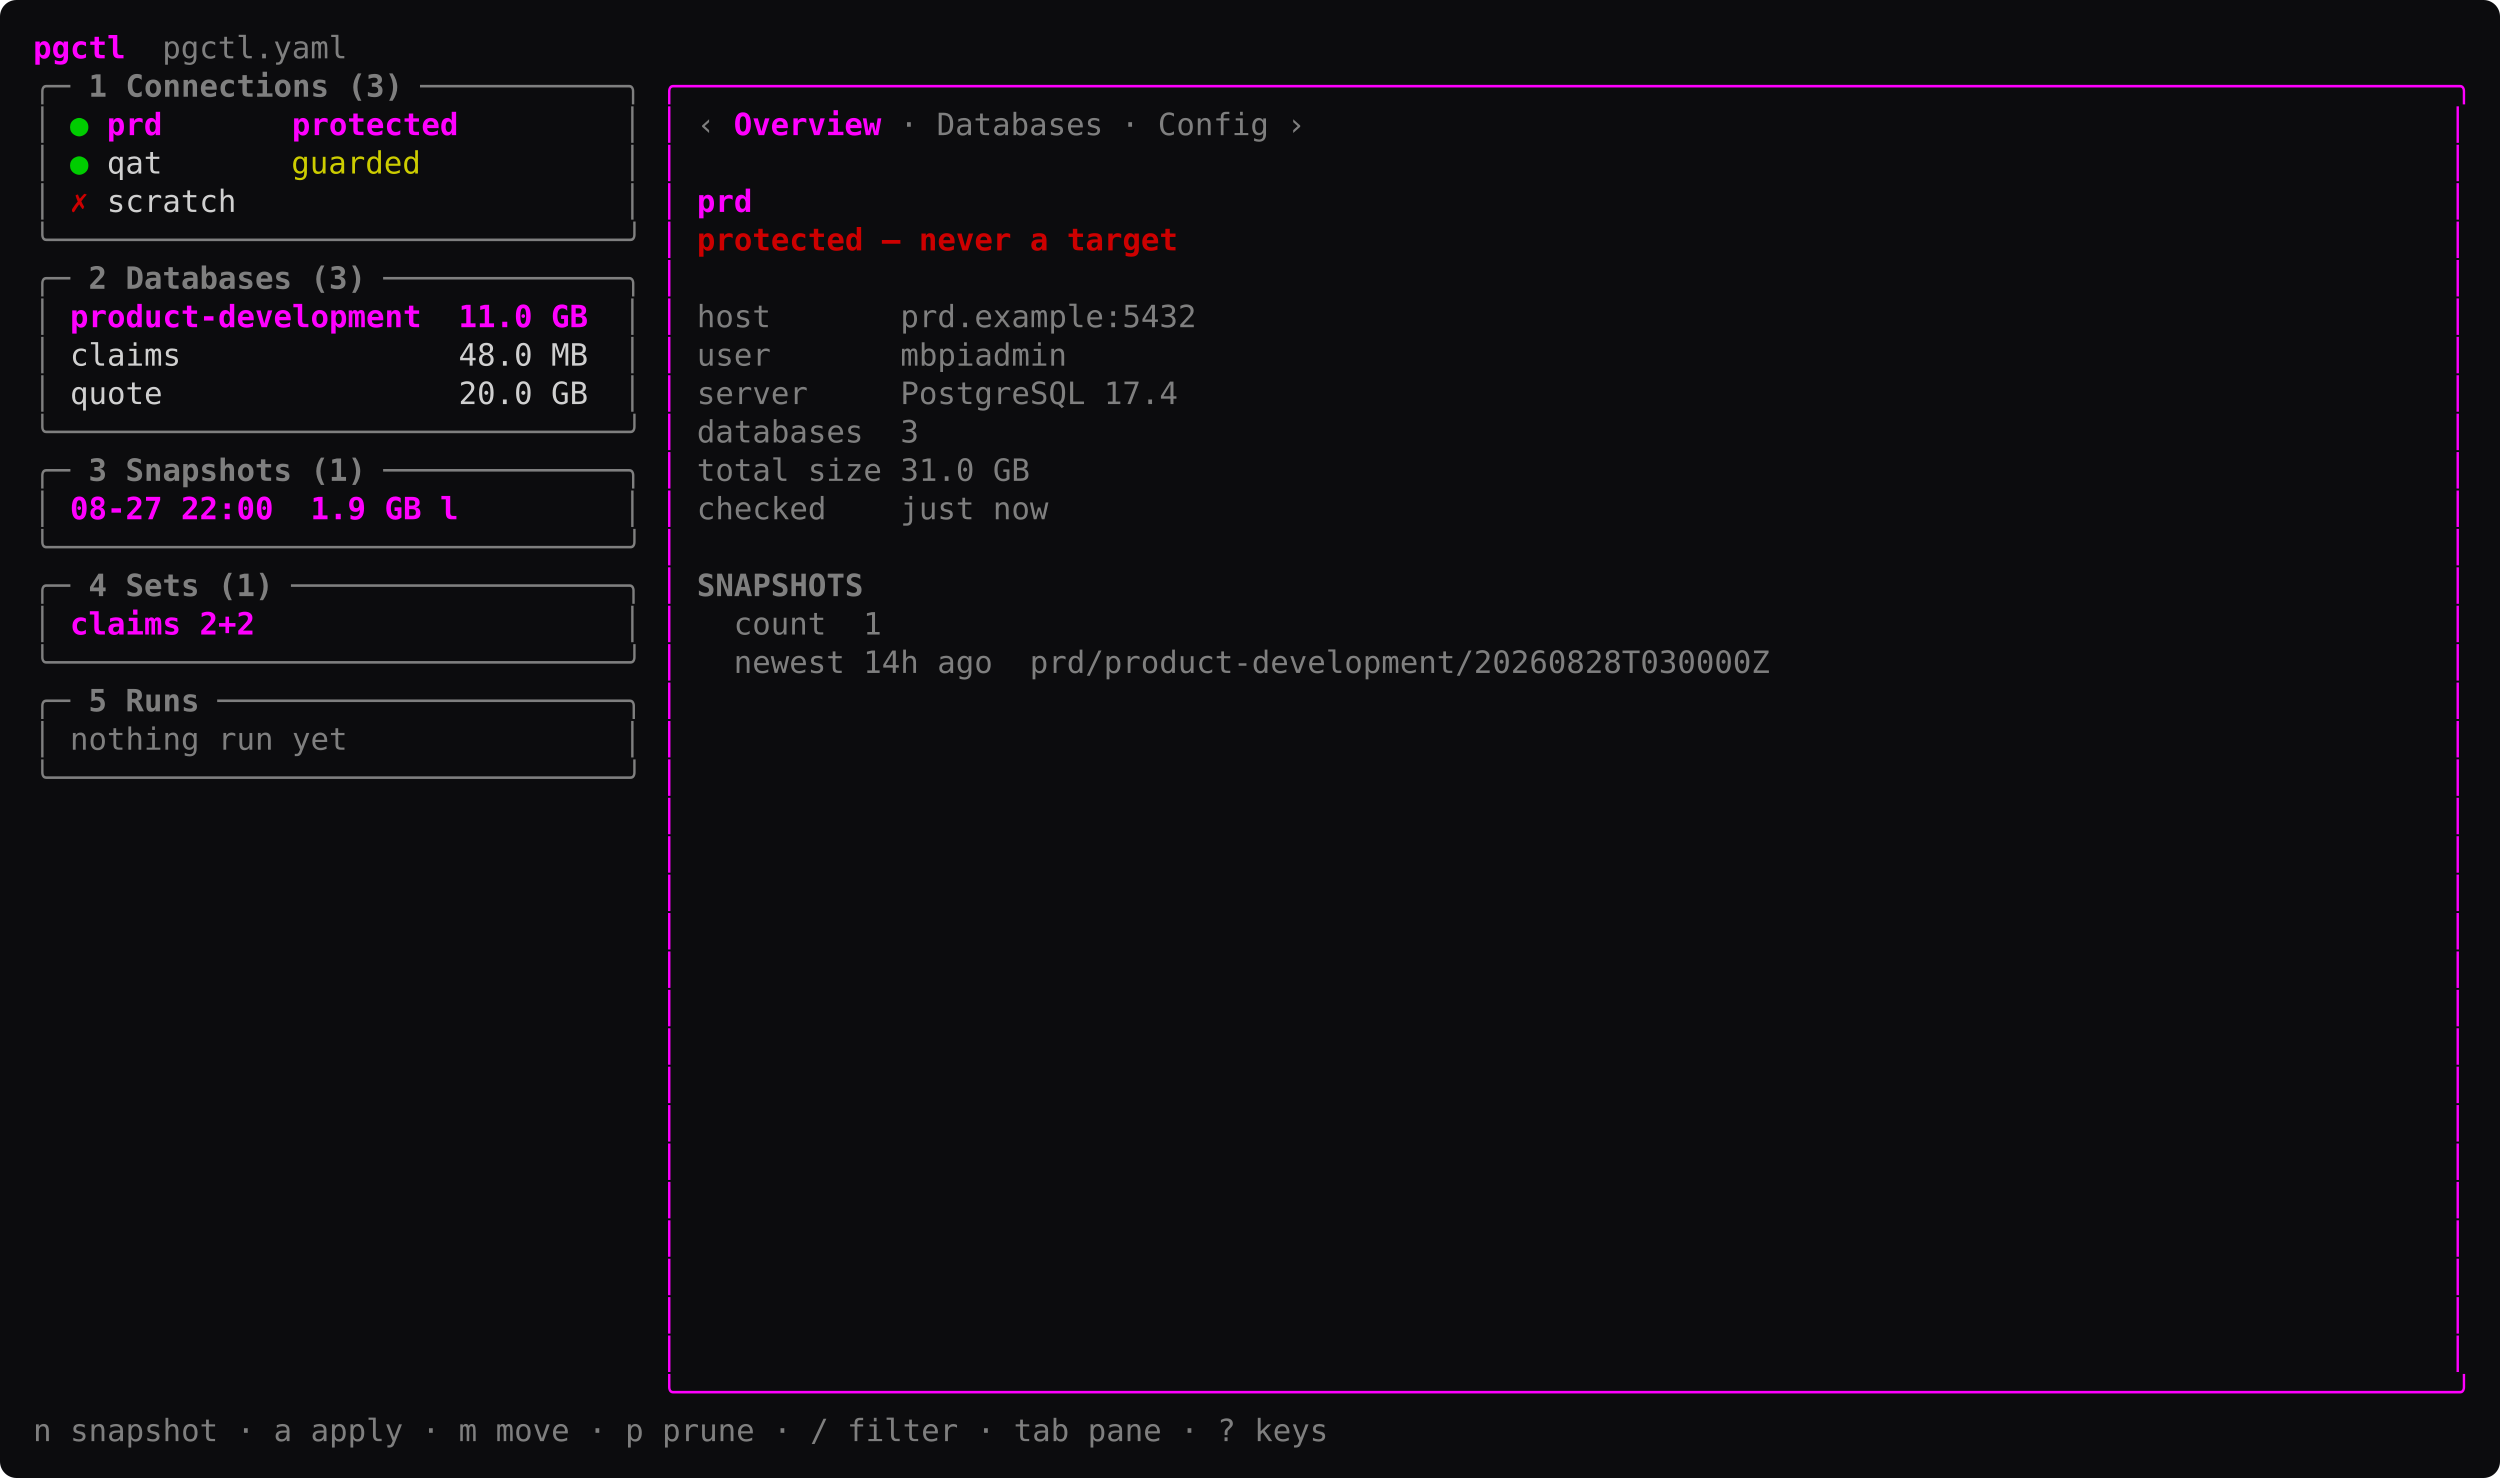
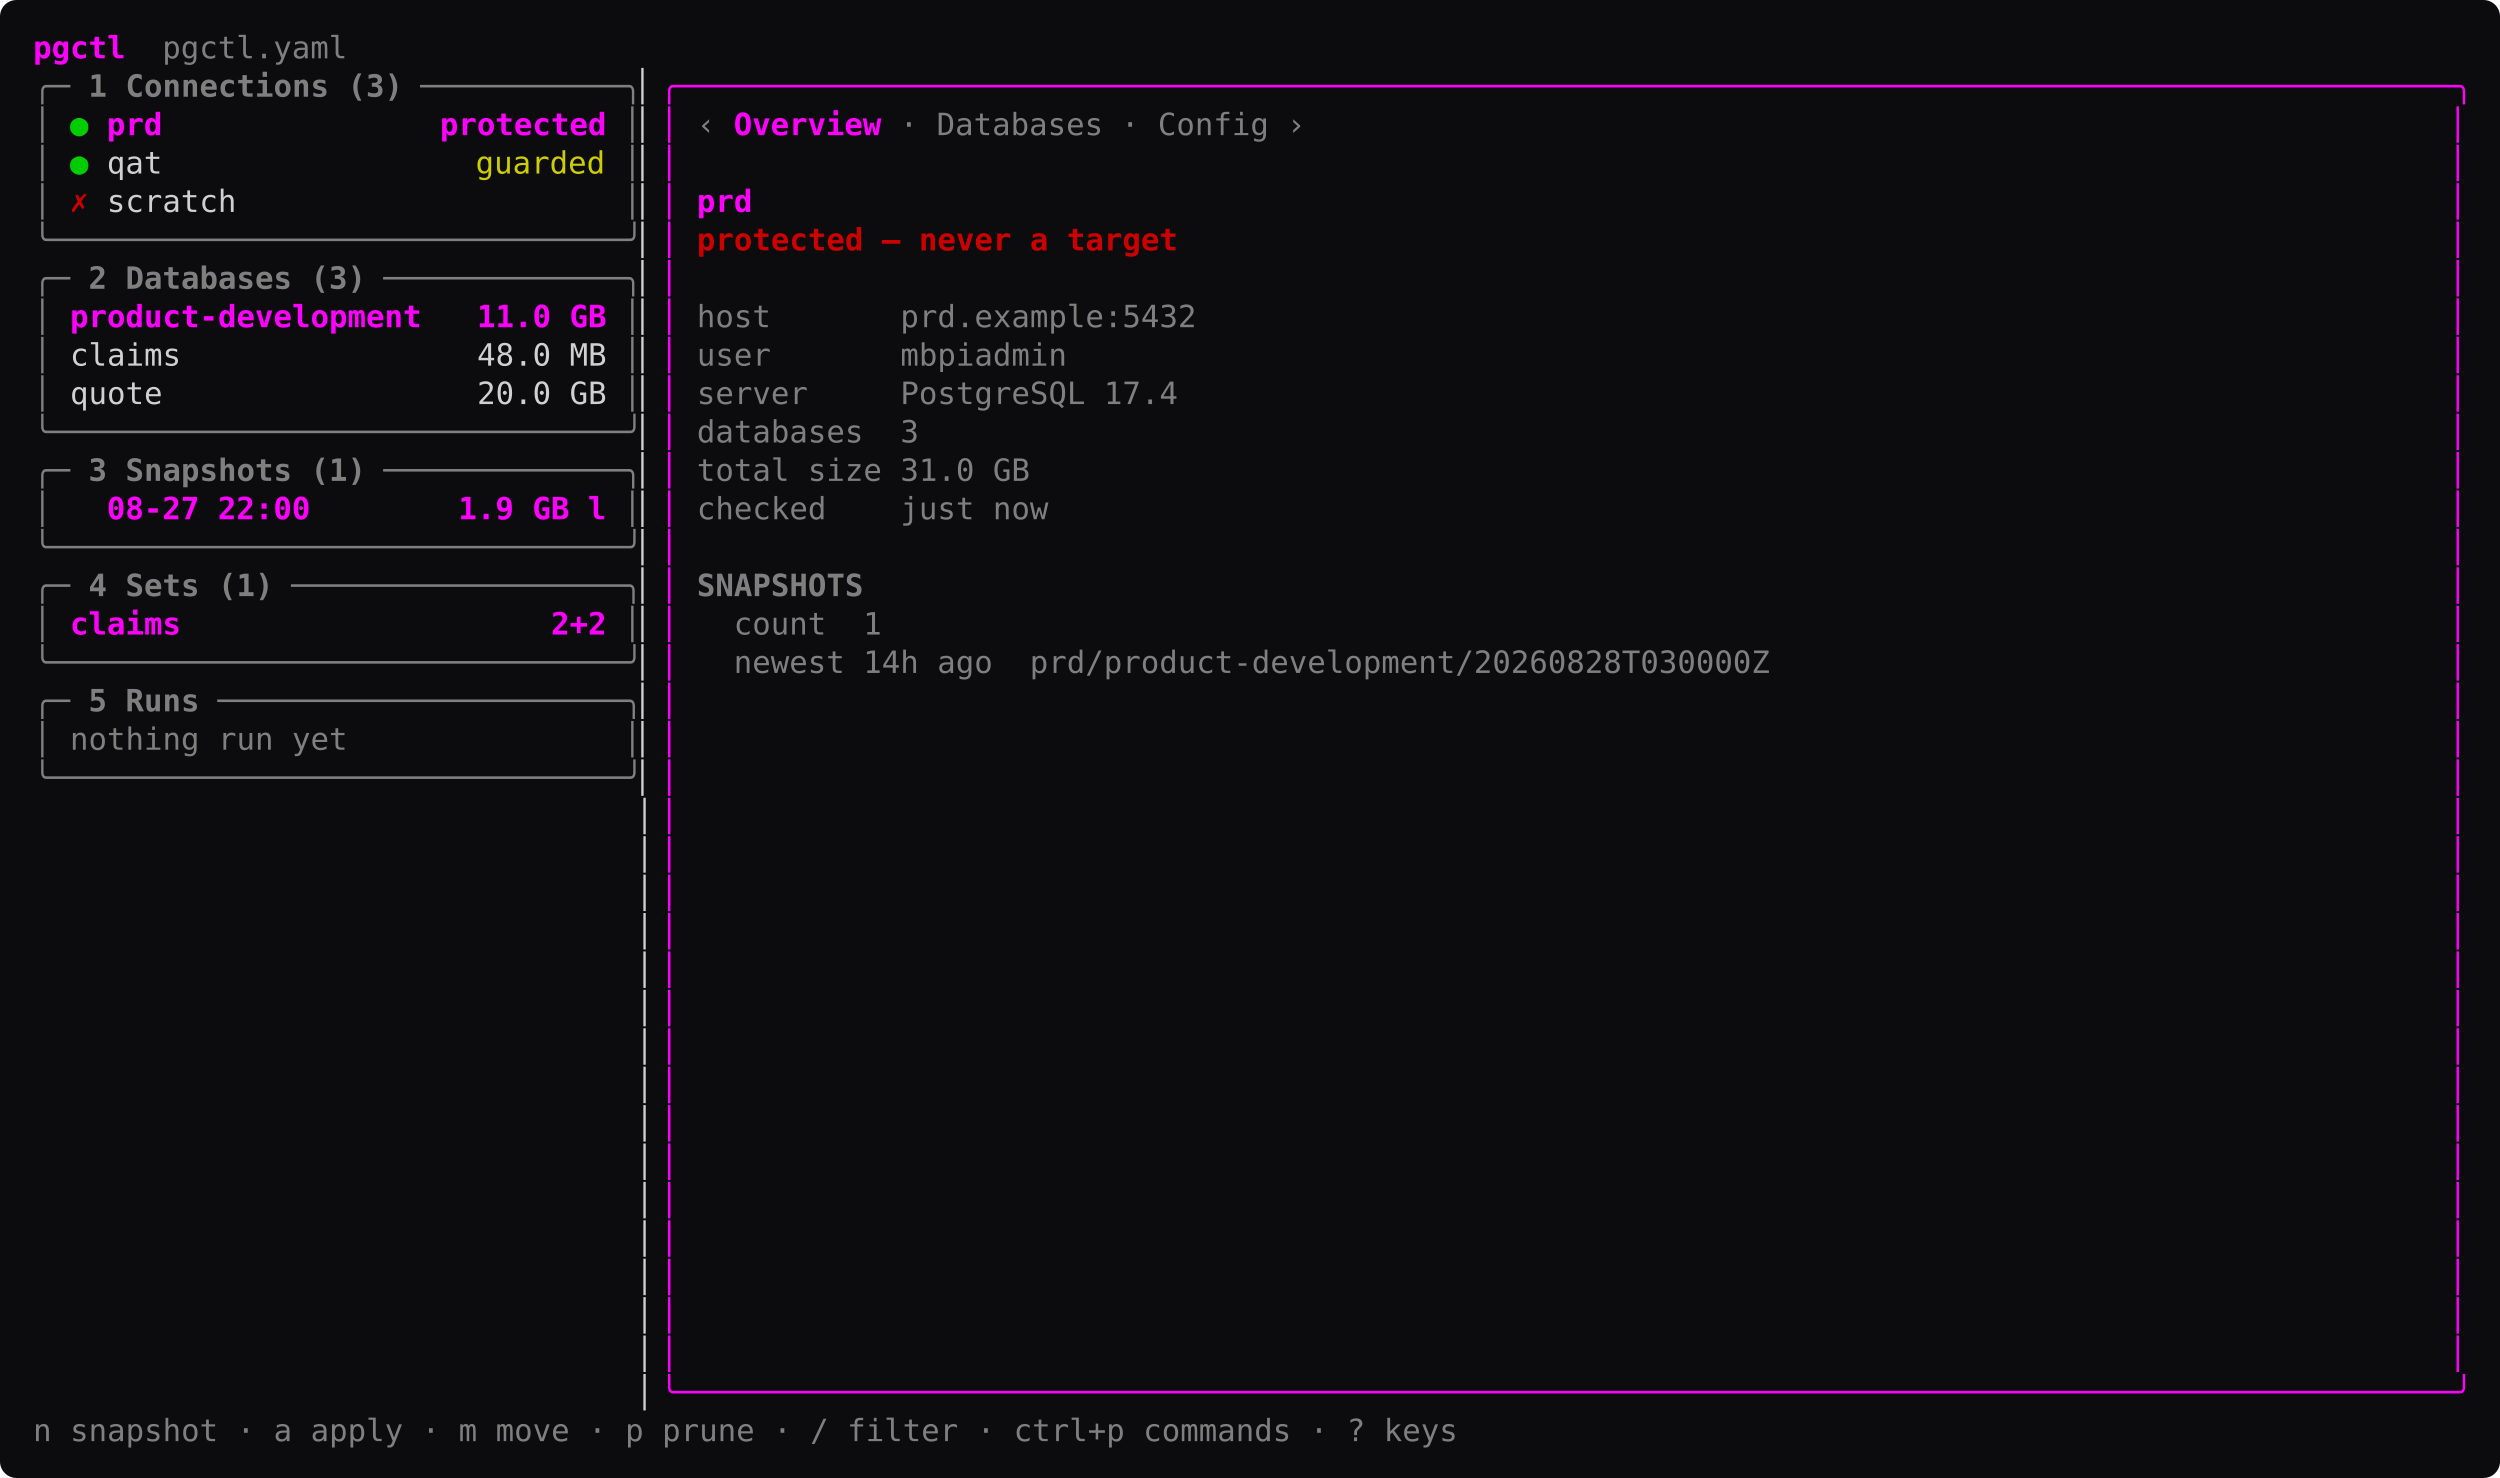
<svg xmlns="http://www.w3.org/2000/svg" width="1057.6" height="625.25" viewBox="0 0 1057.6 625.25" font-family="ui-monospace, 'SF Mono', SFMono-Regular, Menlo, Consolas, 'DejaVu Sans Mono', monospace" font-size="13" role="img">
  <rect width="1057.6" height="625.25" rx="7" fill="#0c0c0e" />
  <text x="14" y="24.68" textLength="39" lengthAdjust="spacing" fill="#ff00ff" font-weight="600" xml:space="preserve">pgctl</text>
  <text x="53" y="24.68" textLength="93.6" lengthAdjust="spacing" fill="#7f7f7f" xml:space="preserve">  pgctl.yaml</text>
  <text x="14" y="40.92" textLength="15.6" lengthAdjust="spacing" fill="#7f7f7f" xml:space="preserve">╭─</text>
  <text x="29.6" y="40.92" textLength="140.4" lengthAdjust="spacing" fill="#7f7f7f" font-weight="600" xml:space="preserve"> 1 Connections (3)</text>
  <text x="177.8" y="40.92" textLength="93.6" lengthAdjust="spacing" fill="#7f7f7f" xml:space="preserve">───────────╮</text>
+   <text x="271.4" y="40.92" textLength="7.8" lengthAdjust="spacing" fill="#d0d0d0" xml:space="preserve">▏</text>
  <text x="279.2" y="40.92" textLength="764.4" lengthAdjust="spacing" fill="#ff00ff" xml:space="preserve">╭────────────────────────────────────────────────────────────────────────────────────────────────╮</text>
  <text x="14" y="57.17" textLength="7.8" lengthAdjust="spacing" fill="#7f7f7f" xml:space="preserve">│</text>
  <text x="29.6" y="57.17" textLength="7.8" lengthAdjust="spacing" fill="#00cd00" xml:space="preserve">●</text>
-   <text x="45.2" y="57.17" textLength="148.2" lengthAdjust="spacing" fill="#ff00ff" font-weight="600" xml:space="preserve">prd       protected</text>
+   <text x="45.2" y="57.17" textLength="210.6" lengthAdjust="spacing" fill="#ff00ff" font-weight="600" xml:space="preserve">prd               protected</text>
  <text x="263.6" y="57.17" textLength="7.8" lengthAdjust="spacing" fill="#7f7f7f" xml:space="preserve">│</text>
+   <text x="271.4" y="57.17" textLength="7.8" lengthAdjust="spacing" fill="#d0d0d0" xml:space="preserve">▏</text>
  <text x="279.2" y="57.17" textLength="7.8" lengthAdjust="spacing" fill="#ff00ff" xml:space="preserve">│</text>
  <text x="294.8" y="57.17" textLength="7.8" lengthAdjust="spacing" fill="#7f7f7f" xml:space="preserve">‹</text>
  <text x="310.4" y="57.17" textLength="7.8" lengthAdjust="spacing" fill="#ff00ff" font-weight="600" xml:space="preserve">O</text>
  <text x="318.2" y="57.17" textLength="7.8" lengthAdjust="spacing" fill="#ff00ff" font-weight="600" xml:space="preserve">v</text>
  <text x="326" y="57.17" textLength="7.8" lengthAdjust="spacing" fill="#ff00ff" font-weight="600" xml:space="preserve">e</text>
  <text x="333.8" y="57.17" textLength="7.8" lengthAdjust="spacing" fill="#ff00ff" font-weight="600" xml:space="preserve">r</text>
  <text x="341.6" y="57.17" textLength="7.8" lengthAdjust="spacing" fill="#ff00ff" font-weight="600" xml:space="preserve">v</text>
  <text x="349.4" y="57.17" textLength="7.8" lengthAdjust="spacing" fill="#ff00ff" font-weight="600" xml:space="preserve">i</text>
  <text x="357.2" y="57.17" textLength="7.8" lengthAdjust="spacing" fill="#ff00ff" font-weight="600" xml:space="preserve">e</text>
  <text x="365" y="57.17" textLength="7.8" lengthAdjust="spacing" fill="#ff00ff" font-weight="600" xml:space="preserve">w</text>
  <text x="380.6" y="57.17" textLength="7.8" lengthAdjust="spacing" fill="#7f7f7f" xml:space="preserve">·</text>
  <text x="388.4" y="57.17" textLength="78" lengthAdjust="spacing" fill="#7f7f7f" xml:space="preserve"> Databases</text>
  <text x="474.2" y="57.17" textLength="7.8" lengthAdjust="spacing" fill="#7f7f7f" xml:space="preserve">·</text>
  <text x="482" y="57.17" textLength="54.6" lengthAdjust="spacing" fill="#7f7f7f" xml:space="preserve"> Config</text>
  <text x="544.4" y="57.17" textLength="7.8" lengthAdjust="spacing" fill="#7f7f7f" xml:space="preserve">›</text>
  <text x="1035.8" y="57.17" textLength="7.8" lengthAdjust="spacing" fill="#ff00ff" xml:space="preserve">│</text>
  <text x="14" y="73.42" textLength="7.8" lengthAdjust="spacing" fill="#7f7f7f" xml:space="preserve">│</text>
  <text x="29.6" y="73.42" textLength="7.8" lengthAdjust="spacing" fill="#00cd00" xml:space="preserve">●</text>
  <text x="45.2" y="73.42" textLength="23.4" lengthAdjust="spacing" fill="#d0d0d0" xml:space="preserve">qat</text>
-   <text x="115.4" y="73.42" textLength="62.4" lengthAdjust="spacing" fill="#cdcd00" xml:space="preserve"> guarded</text>
+   <text x="201.2" y="73.42" textLength="54.6" lengthAdjust="spacing" fill="#cdcd00" xml:space="preserve">guarded</text>
  <text x="263.6" y="73.42" textLength="7.8" lengthAdjust="spacing" fill="#7f7f7f" xml:space="preserve">│</text>
+   <text x="271.4" y="73.42" textLength="7.8" lengthAdjust="spacing" fill="#d0d0d0" xml:space="preserve">▏</text>
  <text x="279.2" y="73.42" textLength="7.8" lengthAdjust="spacing" fill="#ff00ff" xml:space="preserve">│</text>
  <text x="1035.8" y="73.42" textLength="7.8" lengthAdjust="spacing" fill="#ff00ff" xml:space="preserve">│</text>
  <text x="14" y="89.67" textLength="7.8" lengthAdjust="spacing" fill="#7f7f7f" xml:space="preserve">│</text>
  <text x="29.6" y="89.67" textLength="7.8" lengthAdjust="spacing" fill="#cd0000" font-weight="600" xml:space="preserve">✗</text>
  <text x="45.2" y="89.67" textLength="54.6" lengthAdjust="spacing" fill="#d0d0d0" xml:space="preserve">scratch</text>
  <text x="263.6" y="89.67" textLength="7.8" lengthAdjust="spacing" fill="#7f7f7f" xml:space="preserve">│</text>
+   <text x="271.4" y="89.67" textLength="7.8" lengthAdjust="spacing" fill="#d0d0d0" xml:space="preserve">▏</text>
  <text x="279.2" y="89.67" textLength="7.8" lengthAdjust="spacing" fill="#ff00ff" xml:space="preserve">│</text>
  <text x="294.8" y="89.67" textLength="23.4" lengthAdjust="spacing" fill="#ff00ff" font-weight="600" xml:space="preserve">prd</text>
  <text x="1035.8" y="89.67" textLength="7.8" lengthAdjust="spacing" fill="#ff00ff" xml:space="preserve">│</text>
  <text x="14" y="105.92" textLength="257.4" lengthAdjust="spacing" fill="#7f7f7f" xml:space="preserve">╰───────────────────────────────╯</text>
+   <text x="271.4" y="105.92" textLength="7.8" lengthAdjust="spacing" fill="#d0d0d0" xml:space="preserve">▏</text>
  <text x="279.2" y="105.92" textLength="7.8" lengthAdjust="spacing" fill="#ff00ff" xml:space="preserve">│</text>
  <text x="294.8" y="105.92" textLength="202.8" lengthAdjust="spacing" fill="#cd0000" font-weight="600" xml:space="preserve">protected — never a target</text>
  <text x="1035.8" y="105.92" textLength="7.8" lengthAdjust="spacing" fill="#ff00ff" xml:space="preserve">│</text>
  <text x="14" y="122.17" textLength="15.6" lengthAdjust="spacing" fill="#7f7f7f" xml:space="preserve">╭─</text>
  <text x="29.6" y="122.17" textLength="124.8" lengthAdjust="spacing" fill="#7f7f7f" font-weight="600" xml:space="preserve"> 2 Databases (3)</text>
  <text x="162.2" y="122.17" textLength="109.2" lengthAdjust="spacing" fill="#7f7f7f" xml:space="preserve">─────────────╮</text>
+   <text x="271.4" y="122.17" textLength="7.8" lengthAdjust="spacing" fill="#d0d0d0" xml:space="preserve">▏</text>
  <text x="279.2" y="122.17" textLength="7.8" lengthAdjust="spacing" fill="#ff00ff" xml:space="preserve">│</text>
  <text x="1035.8" y="122.17" textLength="7.8" lengthAdjust="spacing" fill="#ff00ff" xml:space="preserve">│</text>
  <text x="14" y="138.43" textLength="7.8" lengthAdjust="spacing" fill="#7f7f7f" xml:space="preserve">│</text>
-   <text x="29.6" y="138.43" textLength="218.4" lengthAdjust="spacing" fill="#ff00ff" font-weight="600" xml:space="preserve">product-development  11.0 GB</text>
+   <text x="29.6" y="138.43" textLength="226.2" lengthAdjust="spacing" fill="#ff00ff" font-weight="600" xml:space="preserve">product-development   11.0 GB</text>
  <text x="263.6" y="138.43" textLength="7.8" lengthAdjust="spacing" fill="#7f7f7f" xml:space="preserve">│</text>
+   <text x="271.4" y="138.43" textLength="7.8" lengthAdjust="spacing" fill="#d0d0d0" xml:space="preserve">▏</text>
  <text x="279.2" y="138.43" textLength="7.8" lengthAdjust="spacing" fill="#ff00ff" xml:space="preserve">│</text>
  <text x="294.8" y="138.43" textLength="210.6" lengthAdjust="spacing" fill="#7f7f7f" xml:space="preserve">host       prd.example:5432</text>
  <text x="1035.8" y="138.43" textLength="7.8" lengthAdjust="spacing" fill="#ff00ff" xml:space="preserve">│</text>
  <text x="14" y="154.68" textLength="7.8" lengthAdjust="spacing" fill="#7f7f7f" xml:space="preserve">│</text>
-   <text x="21.8" y="154.68" textLength="226.2" lengthAdjust="spacing" fill="#d0d0d0" xml:space="preserve"> claims               48.0 MB</text>
+   <text x="21.8" y="154.68" textLength="234" lengthAdjust="spacing" fill="#d0d0d0" xml:space="preserve"> claims                48.0 MB</text>
  <text x="263.6" y="154.68" textLength="7.8" lengthAdjust="spacing" fill="#7f7f7f" xml:space="preserve">│</text>
+   <text x="271.4" y="154.68" textLength="7.8" lengthAdjust="spacing" fill="#d0d0d0" xml:space="preserve">▏</text>
  <text x="279.2" y="154.68" textLength="7.8" lengthAdjust="spacing" fill="#ff00ff" xml:space="preserve">│</text>
  <text x="294.8" y="154.68" textLength="156" lengthAdjust="spacing" fill="#7f7f7f" xml:space="preserve">user       mbpiadmin</text>
  <text x="1035.8" y="154.68" textLength="7.8" lengthAdjust="spacing" fill="#ff00ff" xml:space="preserve">│</text>
  <text x="14" y="170.93" textLength="7.8" lengthAdjust="spacing" fill="#7f7f7f" xml:space="preserve">│</text>
-   <text x="21.8" y="170.93" textLength="226.2" lengthAdjust="spacing" fill="#d0d0d0" xml:space="preserve"> quote                20.0 GB</text>
+   <text x="21.8" y="170.93" textLength="234" lengthAdjust="spacing" fill="#d0d0d0" xml:space="preserve"> quote                 20.0 GB</text>
  <text x="263.6" y="170.93" textLength="7.8" lengthAdjust="spacing" fill="#7f7f7f" xml:space="preserve">│</text>
+   <text x="271.4" y="170.93" textLength="7.8" lengthAdjust="spacing" fill="#d0d0d0" xml:space="preserve">▏</text>
  <text x="279.2" y="170.93" textLength="7.8" lengthAdjust="spacing" fill="#ff00ff" xml:space="preserve">│</text>
  <text x="294.8" y="170.93" textLength="202.8" lengthAdjust="spacing" fill="#7f7f7f" xml:space="preserve">server     PostgreSQL 17.4</text>
  <text x="1035.8" y="170.93" textLength="7.8" lengthAdjust="spacing" fill="#ff00ff" xml:space="preserve">│</text>
  <text x="14" y="187.18" textLength="257.4" lengthAdjust="spacing" fill="#7f7f7f" xml:space="preserve">╰───────────────────────────────╯</text>
+   <text x="271.4" y="187.18" textLength="7.8" lengthAdjust="spacing" fill="#d0d0d0" xml:space="preserve">▏</text>
  <text x="279.2" y="187.18" textLength="7.8" lengthAdjust="spacing" fill="#ff00ff" xml:space="preserve">│</text>
  <text x="294.8" y="187.18" textLength="93.6" lengthAdjust="spacing" fill="#7f7f7f" xml:space="preserve">databases  3</text>
  <text x="1035.8" y="187.18" textLength="7.8" lengthAdjust="spacing" fill="#ff00ff" xml:space="preserve">│</text>
  <text x="14" y="203.43" textLength="15.6" lengthAdjust="spacing" fill="#7f7f7f" xml:space="preserve">╭─</text>
  <text x="29.6" y="203.43" textLength="124.8" lengthAdjust="spacing" fill="#7f7f7f" font-weight="600" xml:space="preserve"> 3 Snapshots (1)</text>
  <text x="162.2" y="203.43" textLength="109.2" lengthAdjust="spacing" fill="#7f7f7f" xml:space="preserve">─────────────╮</text>
+   <text x="271.4" y="203.43" textLength="7.8" lengthAdjust="spacing" fill="#d0d0d0" xml:space="preserve">▏</text>
  <text x="279.2" y="203.43" textLength="7.8" lengthAdjust="spacing" fill="#ff00ff" xml:space="preserve">│</text>
  <text x="294.8" y="203.43" textLength="140.4" lengthAdjust="spacing" fill="#7f7f7f" xml:space="preserve">total size 31.0 GB</text>
  <text x="1035.8" y="203.43" textLength="7.8" lengthAdjust="spacing" fill="#ff00ff" xml:space="preserve">│</text>
  <text x="14" y="219.68" textLength="7.8" lengthAdjust="spacing" fill="#7f7f7f" xml:space="preserve">│</text>
-   <text x="29.6" y="219.68" textLength="163.8" lengthAdjust="spacing" fill="#ff00ff" font-weight="600" xml:space="preserve">08-27 22:00  1.9 GB l</text>
+   <text x="45.2" y="219.68" textLength="210.6" lengthAdjust="spacing" fill="#ff00ff" font-weight="600" xml:space="preserve">08-27 22:00        1.9 GB l</text>
  <text x="263.6" y="219.68" textLength="7.8" lengthAdjust="spacing" fill="#7f7f7f" xml:space="preserve">│</text>
+   <text x="271.4" y="219.68" textLength="7.8" lengthAdjust="spacing" fill="#d0d0d0" xml:space="preserve">▏</text>
  <text x="279.2" y="219.68" textLength="7.8" lengthAdjust="spacing" fill="#ff00ff" xml:space="preserve">│</text>
  <text x="294.8" y="219.68" textLength="148.2" lengthAdjust="spacing" fill="#7f7f7f" xml:space="preserve">checked    just now</text>
  <text x="1035.8" y="219.68" textLength="7.8" lengthAdjust="spacing" fill="#ff00ff" xml:space="preserve">│</text>
  <text x="14" y="235.93" textLength="257.4" lengthAdjust="spacing" fill="#7f7f7f" xml:space="preserve">╰───────────────────────────────╯</text>
+   <text x="271.4" y="235.93" textLength="7.8" lengthAdjust="spacing" fill="#d0d0d0" xml:space="preserve">▏</text>
  <text x="279.2" y="235.93" textLength="7.8" lengthAdjust="spacing" fill="#ff00ff" xml:space="preserve">│</text>
  <text x="1035.8" y="235.93" textLength="7.8" lengthAdjust="spacing" fill="#ff00ff" xml:space="preserve">│</text>
  <text x="14" y="252.18" textLength="15.6" lengthAdjust="spacing" fill="#7f7f7f" xml:space="preserve">╭─</text>
  <text x="29.6" y="252.18" textLength="85.8" lengthAdjust="spacing" fill="#7f7f7f" font-weight="600" xml:space="preserve"> 4 Sets (1)</text>
  <text x="123.2" y="252.18" textLength="148.2" lengthAdjust="spacing" fill="#7f7f7f" xml:space="preserve">──────────────────╮</text>
+   <text x="271.4" y="252.18" textLength="7.8" lengthAdjust="spacing" fill="#d0d0d0" xml:space="preserve">▏</text>
  <text x="279.2" y="252.18" textLength="7.8" lengthAdjust="spacing" fill="#ff00ff" xml:space="preserve">│</text>
  <text x="294.8" y="252.18" textLength="70.2" lengthAdjust="spacing" fill="#7f7f7f" font-weight="600" xml:space="preserve">SNAPSHOTS</text>
  <text x="1035.8" y="252.18" textLength="7.8" lengthAdjust="spacing" fill="#ff00ff" xml:space="preserve">│</text>
  <text x="14" y="268.43" textLength="7.8" lengthAdjust="spacing" fill="#7f7f7f" xml:space="preserve">│</text>
-   <text x="29.6" y="268.43" textLength="78" lengthAdjust="spacing" fill="#ff00ff" font-weight="600" xml:space="preserve">claims 2+2</text>
+   <text x="29.6" y="268.43" textLength="226.2" lengthAdjust="spacing" fill="#ff00ff" font-weight="600" xml:space="preserve">claims                    2+2</text>
  <text x="263.6" y="268.43" textLength="7.8" lengthAdjust="spacing" fill="#7f7f7f" xml:space="preserve">│</text>
+   <text x="271.4" y="268.43" textLength="7.8" lengthAdjust="spacing" fill="#d0d0d0" xml:space="preserve">▏</text>
  <text x="279.2" y="268.43" textLength="7.8" lengthAdjust="spacing" fill="#ff00ff" xml:space="preserve">│</text>
  <text x="310.4" y="268.43" textLength="62.4" lengthAdjust="spacing" fill="#7f7f7f" xml:space="preserve">count  1</text>
  <text x="1035.8" y="268.43" textLength="7.8" lengthAdjust="spacing" fill="#ff00ff" xml:space="preserve">│</text>
  <text x="14" y="284.68" textLength="257.4" lengthAdjust="spacing" fill="#7f7f7f" xml:space="preserve">╰───────────────────────────────╯</text>
+   <text x="271.4" y="284.68" textLength="7.8" lengthAdjust="spacing" fill="#d0d0d0" xml:space="preserve">▏</text>
  <text x="279.2" y="284.68" textLength="7.8" lengthAdjust="spacing" fill="#ff00ff" xml:space="preserve">│</text>
  <text x="310.4" y="284.68" textLength="436.8" lengthAdjust="spacing" fill="#7f7f7f" xml:space="preserve">newest 14h ago  prd/product-development/20260828T030000Z</text>
  <text x="1035.8" y="284.68" textLength="7.8" lengthAdjust="spacing" fill="#ff00ff" xml:space="preserve">│</text>
  <text x="14" y="300.93" textLength="15.6" lengthAdjust="spacing" fill="#7f7f7f" xml:space="preserve">╭─</text>
  <text x="29.6" y="300.93" textLength="54.6" lengthAdjust="spacing" fill="#7f7f7f" font-weight="600" xml:space="preserve"> 5 Runs</text>
  <text x="92" y="300.93" textLength="179.4" lengthAdjust="spacing" fill="#7f7f7f" xml:space="preserve">──────────────────────╮</text>
+   <text x="271.4" y="300.93" textLength="7.8" lengthAdjust="spacing" fill="#d0d0d0" xml:space="preserve">▏</text>
  <text x="279.2" y="300.93" textLength="7.8" lengthAdjust="spacing" fill="#ff00ff" xml:space="preserve">│</text>
  <text x="1035.8" y="300.93" textLength="7.8" lengthAdjust="spacing" fill="#ff00ff" xml:space="preserve">│</text>
  <text x="14" y="317.18" textLength="7.8" lengthAdjust="spacing" fill="#7f7f7f" xml:space="preserve">│</text>
  <text x="29.6" y="317.18" textLength="117" lengthAdjust="spacing" fill="#7f7f7f" xml:space="preserve">nothing run yet</text>
  <text x="263.6" y="317.18" textLength="7.8" lengthAdjust="spacing" fill="#7f7f7f" xml:space="preserve">│</text>
+   <text x="271.4" y="317.18" textLength="7.8" lengthAdjust="spacing" fill="#d0d0d0" xml:space="preserve">▏</text>
  <text x="279.2" y="317.18" textLength="7.8" lengthAdjust="spacing" fill="#ff00ff" xml:space="preserve">│</text>
  <text x="1035.8" y="317.18" textLength="7.8" lengthAdjust="spacing" fill="#ff00ff" xml:space="preserve">│</text>
  <text x="14" y="333.43" textLength="257.4" lengthAdjust="spacing" fill="#7f7f7f" xml:space="preserve">╰───────────────────────────────╯</text>
+   <text x="271.4" y="333.43" textLength="7.8" lengthAdjust="spacing" fill="#d0d0d0" xml:space="preserve">▏</text>
  <text x="279.2" y="333.43" textLength="7.8" lengthAdjust="spacing" fill="#ff00ff" xml:space="preserve">│</text>
  <text x="1035.8" y="333.43" textLength="7.8" lengthAdjust="spacing" fill="#ff00ff" xml:space="preserve">│</text>
+   <text x="14" y="349.68" textLength="265.2" lengthAdjust="spacing" fill="#d0d0d0" xml:space="preserve">                                 ▏</text>
  <text x="279.2" y="349.68" textLength="7.8" lengthAdjust="spacing" fill="#ff00ff" xml:space="preserve">│</text>
  <text x="1035.8" y="349.68" textLength="7.8" lengthAdjust="spacing" fill="#ff00ff" xml:space="preserve">│</text>
+   <text x="14" y="365.93" textLength="265.2" lengthAdjust="spacing" fill="#d0d0d0" xml:space="preserve">                                 ▏</text>
  <text x="279.2" y="365.93" textLength="7.8" lengthAdjust="spacing" fill="#ff00ff" xml:space="preserve">│</text>
  <text x="1035.8" y="365.93" textLength="7.8" lengthAdjust="spacing" fill="#ff00ff" xml:space="preserve">│</text>
+   <text x="14" y="382.18" textLength="265.2" lengthAdjust="spacing" fill="#d0d0d0" xml:space="preserve">                                 ▏</text>
  <text x="279.2" y="382.18" textLength="7.8" lengthAdjust="spacing" fill="#ff00ff" xml:space="preserve">│</text>
  <text x="1035.8" y="382.18" textLength="7.8" lengthAdjust="spacing" fill="#ff00ff" xml:space="preserve">│</text>
+   <text x="14" y="398.43" textLength="265.2" lengthAdjust="spacing" fill="#d0d0d0" xml:space="preserve">                                 ▏</text>
  <text x="279.2" y="398.43" textLength="7.8" lengthAdjust="spacing" fill="#ff00ff" xml:space="preserve">│</text>
  <text x="1035.8" y="398.43" textLength="7.8" lengthAdjust="spacing" fill="#ff00ff" xml:space="preserve">│</text>
+   <text x="14" y="414.68" textLength="265.2" lengthAdjust="spacing" fill="#d0d0d0" xml:space="preserve">                                 ▏</text>
  <text x="279.2" y="414.68" textLength="7.8" lengthAdjust="spacing" fill="#ff00ff" xml:space="preserve">│</text>
  <text x="1035.8" y="414.68" textLength="7.8" lengthAdjust="spacing" fill="#ff00ff" xml:space="preserve">│</text>
+   <text x="14" y="430.93" textLength="265.2" lengthAdjust="spacing" fill="#d0d0d0" xml:space="preserve">                                 ▏</text>
  <text x="279.2" y="430.93" textLength="7.8" lengthAdjust="spacing" fill="#ff00ff" xml:space="preserve">│</text>
  <text x="1035.8" y="430.93" textLength="7.8" lengthAdjust="spacing" fill="#ff00ff" xml:space="preserve">│</text>
+   <text x="14" y="447.18" textLength="265.2" lengthAdjust="spacing" fill="#d0d0d0" xml:space="preserve">                                 ▏</text>
  <text x="279.2" y="447.18" textLength="7.8" lengthAdjust="spacing" fill="#ff00ff" xml:space="preserve">│</text>
  <text x="1035.8" y="447.18" textLength="7.8" lengthAdjust="spacing" fill="#ff00ff" xml:space="preserve">│</text>
+   <text x="14" y="463.43" textLength="265.2" lengthAdjust="spacing" fill="#d0d0d0" xml:space="preserve">                                 ▏</text>
  <text x="279.2" y="463.43" textLength="7.8" lengthAdjust="spacing" fill="#ff00ff" xml:space="preserve">│</text>
  <text x="1035.8" y="463.43" textLength="7.8" lengthAdjust="spacing" fill="#ff00ff" xml:space="preserve">│</text>
+   <text x="14" y="479.68" textLength="265.2" lengthAdjust="spacing" fill="#d0d0d0" xml:space="preserve">                                 ▏</text>
  <text x="279.2" y="479.68" textLength="7.8" lengthAdjust="spacing" fill="#ff00ff" xml:space="preserve">│</text>
  <text x="1035.8" y="479.68" textLength="7.8" lengthAdjust="spacing" fill="#ff00ff" xml:space="preserve">│</text>
+   <text x="14" y="495.93" textLength="265.2" lengthAdjust="spacing" fill="#d0d0d0" xml:space="preserve">                                 ▏</text>
  <text x="279.2" y="495.93" textLength="7.8" lengthAdjust="spacing" fill="#ff00ff" xml:space="preserve">│</text>
  <text x="1035.8" y="495.93" textLength="7.8" lengthAdjust="spacing" fill="#ff00ff" xml:space="preserve">│</text>
+   <text x="14" y="512.17" textLength="265.2" lengthAdjust="spacing" fill="#d0d0d0" xml:space="preserve">                                 ▏</text>
  <text x="279.2" y="512.17" textLength="7.8" lengthAdjust="spacing" fill="#ff00ff" xml:space="preserve">│</text>
  <text x="1035.8" y="512.17" textLength="7.8" lengthAdjust="spacing" fill="#ff00ff" xml:space="preserve">│</text>
+   <text x="14" y="528.42" textLength="265.2" lengthAdjust="spacing" fill="#d0d0d0" xml:space="preserve">                                 ▏</text>
  <text x="279.2" y="528.42" textLength="7.8" lengthAdjust="spacing" fill="#ff00ff" xml:space="preserve">│</text>
  <text x="1035.8" y="528.42" textLength="7.8" lengthAdjust="spacing" fill="#ff00ff" xml:space="preserve">│</text>
+   <text x="14" y="544.67" textLength="265.2" lengthAdjust="spacing" fill="#d0d0d0" xml:space="preserve">                                 ▏</text>
  <text x="279.2" y="544.67" textLength="7.8" lengthAdjust="spacing" fill="#ff00ff" xml:space="preserve">│</text>
  <text x="1035.8" y="544.67" textLength="7.8" lengthAdjust="spacing" fill="#ff00ff" xml:space="preserve">│</text>
+   <text x="14" y="560.92" textLength="265.2" lengthAdjust="spacing" fill="#d0d0d0" xml:space="preserve">                                 ▏</text>
  <text x="279.2" y="560.92" textLength="7.8" lengthAdjust="spacing" fill="#ff00ff" xml:space="preserve">│</text>
  <text x="1035.8" y="560.92" textLength="7.8" lengthAdjust="spacing" fill="#ff00ff" xml:space="preserve">│</text>
+   <text x="14" y="577.17" textLength="265.2" lengthAdjust="spacing" fill="#d0d0d0" xml:space="preserve">                                 ▏</text>
  <text x="279.2" y="577.17" textLength="7.8" lengthAdjust="spacing" fill="#ff00ff" xml:space="preserve">│</text>
  <text x="1035.8" y="577.17" textLength="7.8" lengthAdjust="spacing" fill="#ff00ff" xml:space="preserve">│</text>
+   <text x="14" y="593.42" textLength="265.2" lengthAdjust="spacing" fill="#d0d0d0" xml:space="preserve">                                 ▏</text>
  <text x="279.2" y="593.42" textLength="764.4" lengthAdjust="spacing" fill="#ff00ff" xml:space="preserve">╰────────────────────────────────────────────────────────────────────────────────────────────────╯</text>
-   <text x="14" y="609.67" textLength="546" lengthAdjust="spacing" fill="#7f7f7f" xml:space="preserve">n snapshot · a apply · m move · p prune · / filter · tab pane · ? keys</text>
+   <text x="14" y="609.67" textLength="600.6" lengthAdjust="spacing" fill="#7f7f7f" xml:space="preserve">n snapshot · a apply · m move · p prune · / filter · ctrl+p commands · ? keys</text>
</svg>
